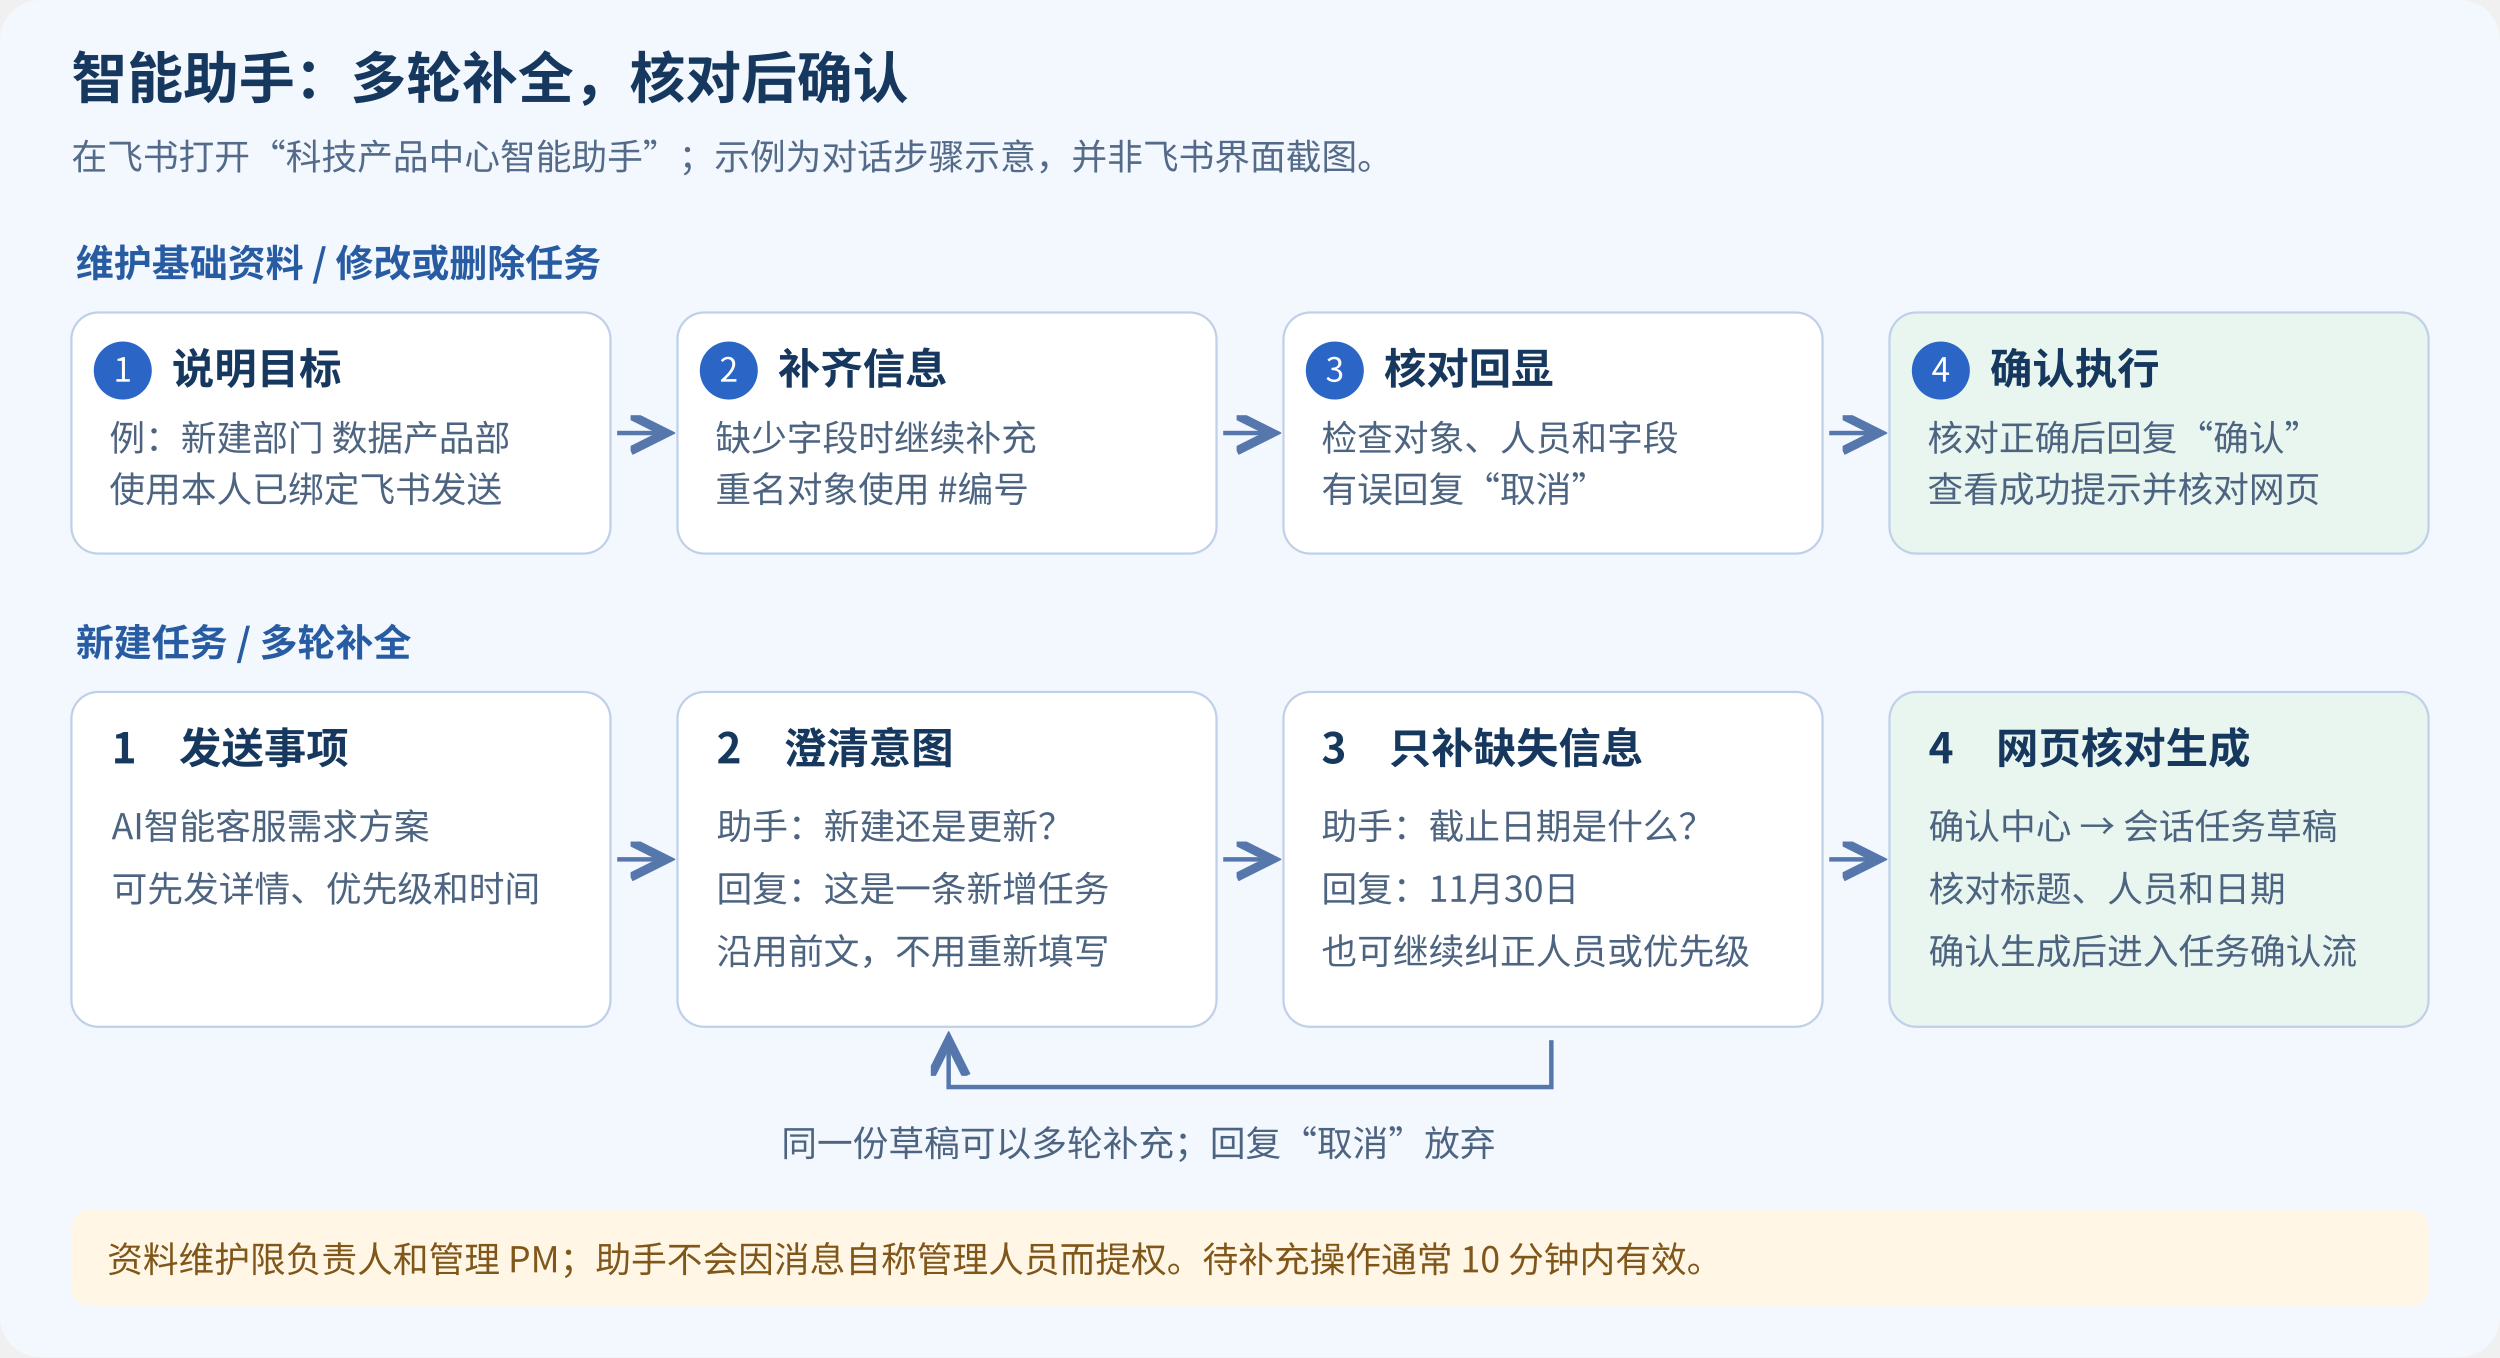
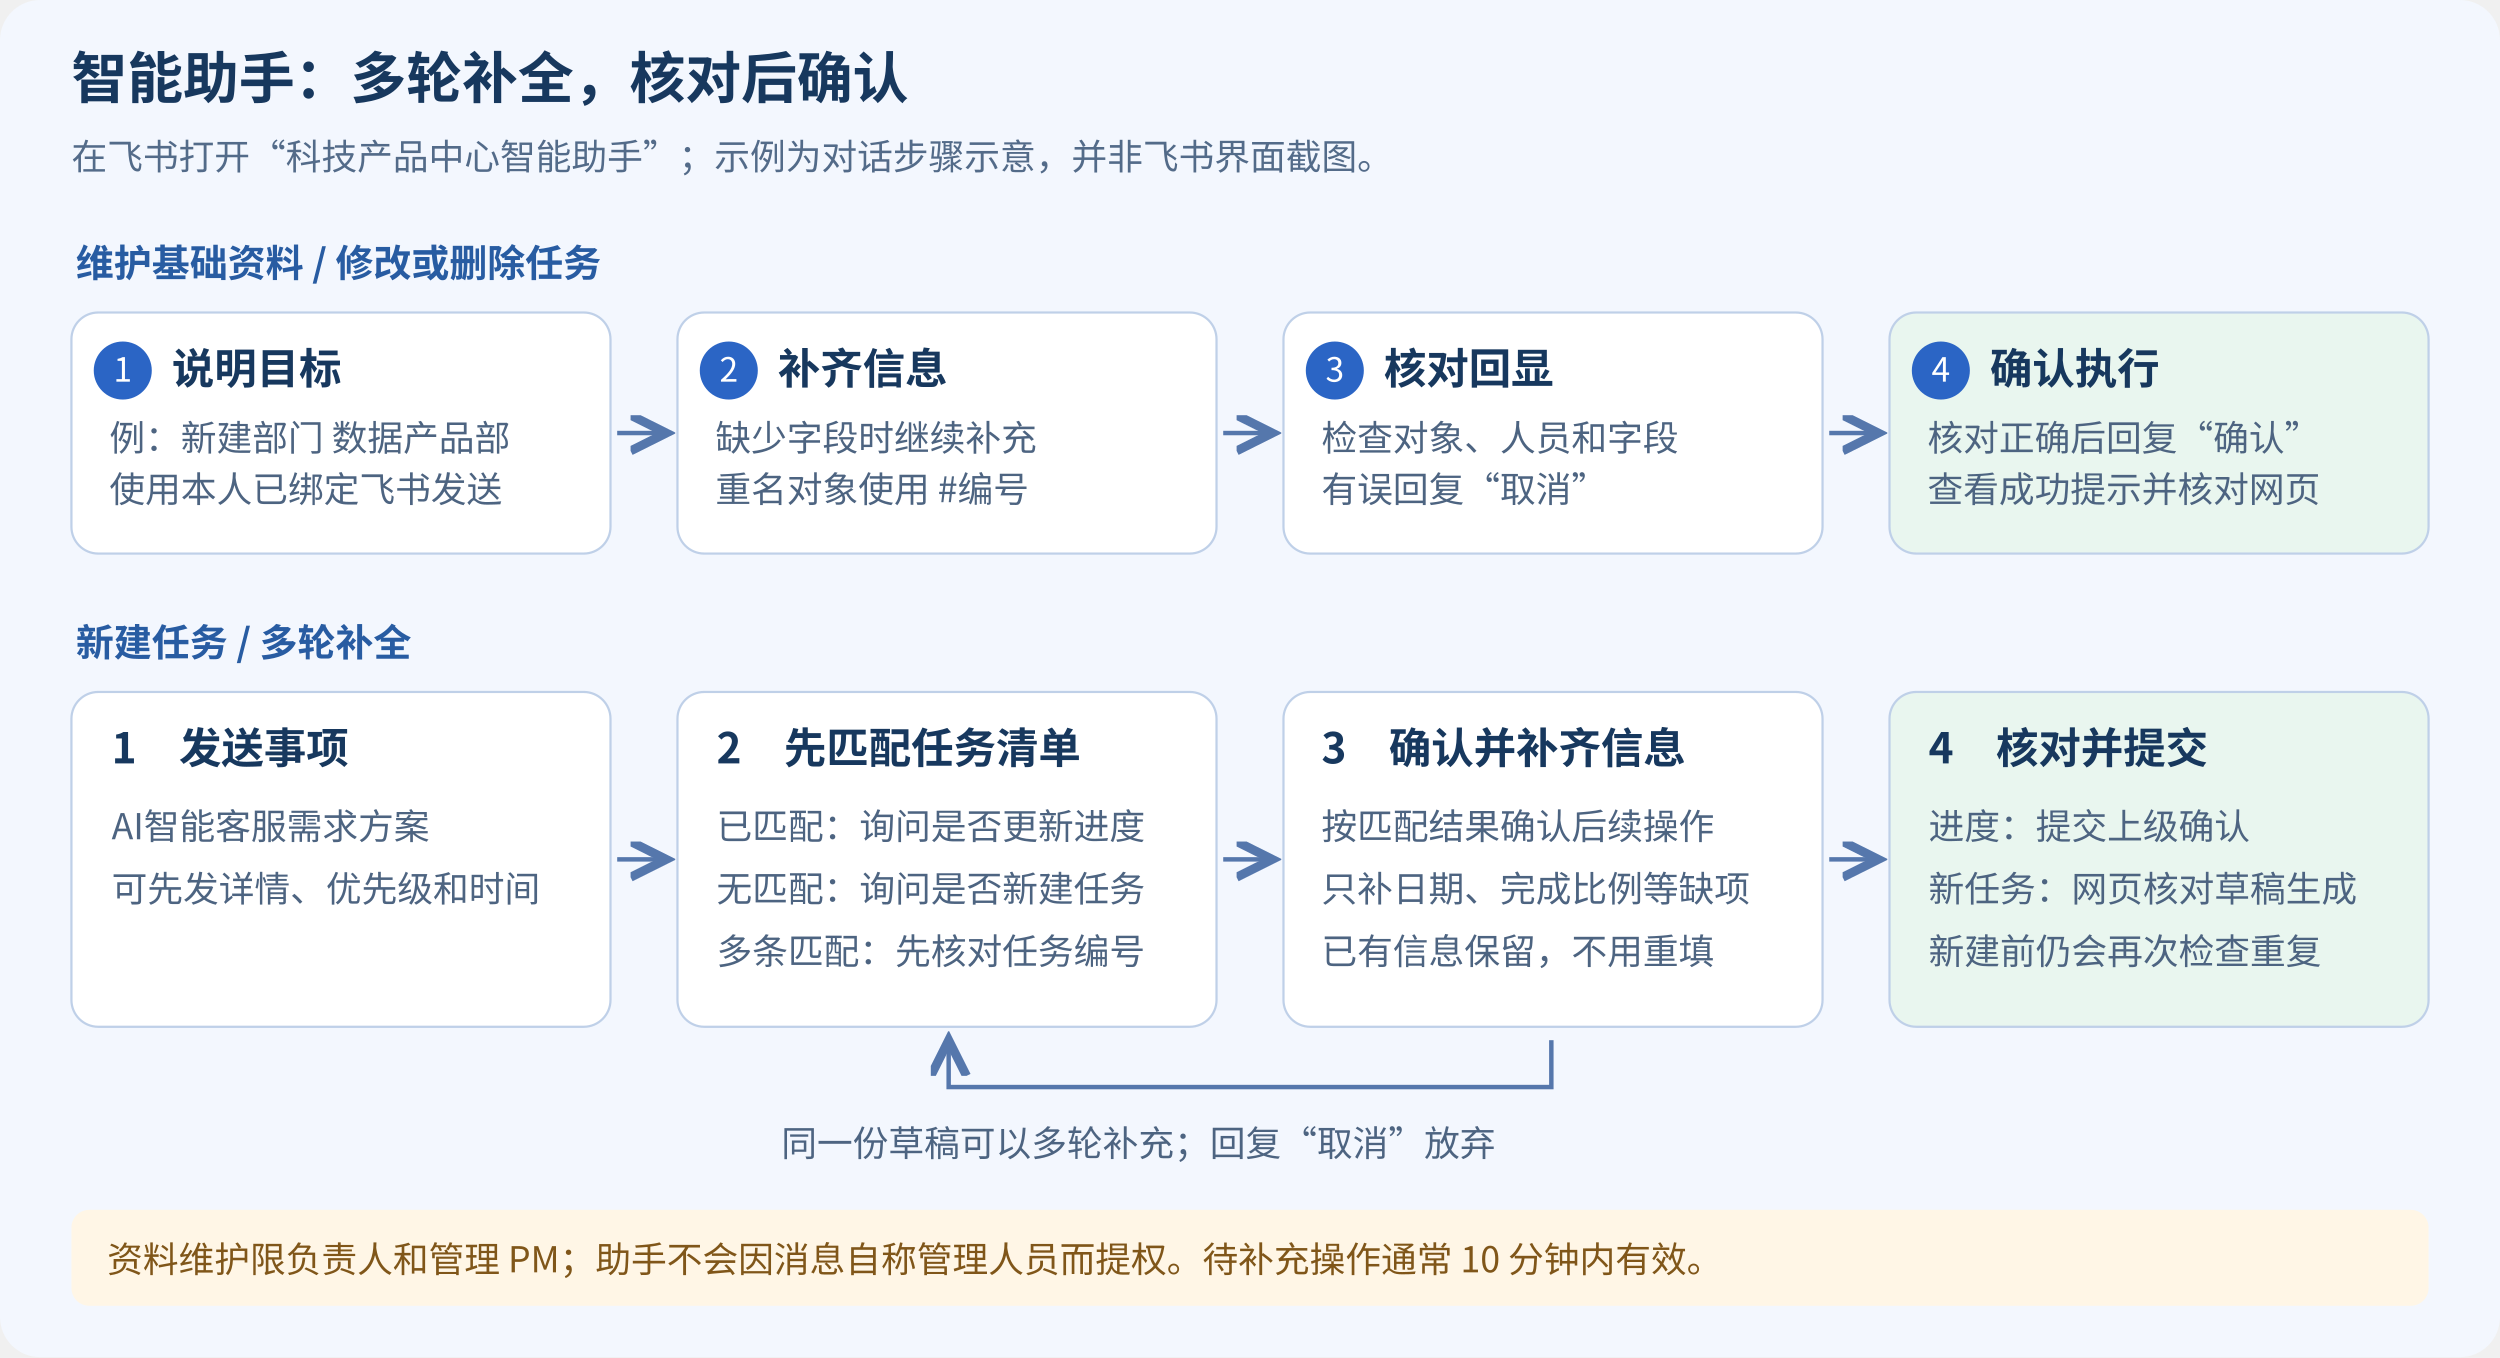
<svg xmlns="http://www.w3.org/2000/svg" width="1120" height="608" viewBox="0 0 1120 608" role="img" aria-labelledby="title desc">
  <defs>
    <marker id="arrow" markerWidth="10" markerHeight="10" refX="8" refY="4" orient="auto">
      <path d="M0 0L8 4L0 8" fill="none" stroke="#5577ac" stroke-width="2" />
    </marker>
  </defs>
  <rect width="1120" height="608" rx="18" fill="#f3f7fe" />
  <g font-family="Microsoft YaHei,Noto Sans CJK SC,sans-serif">
    <text x="32" y="44" font-size="25" font-weight="700" fill="#17385e">智能助手：多轮补全，核对后确认</text>
    <text x="32" y="76" font-size="16" fill="#536b89">在飞书打开“科技产品中心智能助手”；示例为对话步骤示意，并非飞书界面截图。</text>
    <text x="34" y="124" font-size="17" font-weight="700" fill="#285ca2">维护基础资料 / 修改或删除任务</text>
    <rect x="32.0" y="140" width="241.5" height="108" rx="12" fill="#fff" stroke="#bfd0e8" />
    <circle cx="55.0" cy="166" r="13" fill="#2b65c5" />
    <text x="55.0" y="171" text-anchor="middle" font-size="15" fill="#fff">1</text>
    <text x="77.0" y="172" font-size="19" font-weight="700" fill="#17385e">说明目标</text>
    <text x="49.0" y="202" font-size="16" fill="#4d6481">例：新建部门 数据产品部</text>
    <text x="49.0" y="225" font-size="16" fill="#4d6481">使用本人已绑定飞书发送</text>
    <path d="M276.5 194H298.5" stroke="#5577ac" stroke-width="2" marker-end="url(#arrow)" />
    <rect x="303.5" y="140" width="241.5" height="108" rx="12" fill="#fff" stroke="#bfd0e8" />
    <circle cx="326.5" cy="166" r="13" fill="#2b65c5" />
    <text x="326.5" y="171" text-anchor="middle" font-size="15" fill="#fff">2</text>
    <text x="348.5" y="172" font-size="19" font-weight="700" fill="#17385e">补齐信息</text>
    <text x="320.5" y="202" font-size="16" fill="#4d6481">缺少字段时继续补充</text>
    <text x="320.5" y="225" font-size="16" fill="#4d6481">重名对象使用 #编号</text>
    <path d="M548.0 194H570.0" stroke="#5577ac" stroke-width="2" marker-end="url(#arrow)" />
    <rect x="575.0" y="140" width="241.5" height="108" rx="12" fill="#fff" stroke="#bfd0e8" />
    <circle cx="598.0" cy="166" r="13" fill="#2b65c5" />
    <text x="598.0" y="171" text-anchor="middle" font-size="15" fill="#fff">3</text>
    <text x="620.0" y="172" font-size="19" font-weight="700" fill="#17385e">核对回显</text>
    <text x="592.0" y="202" font-size="16" fill="#4d6481">检查对象、人员和字段</text>
    <text x="592.0" y="225" font-size="16" fill="#4d6481">有误回复“取消”</text>
    <path d="M819.5 194H841.5" stroke="#5577ac" stroke-width="2" marker-end="url(#arrow)" />
    <rect x="846.5" y="140" width="241.5" height="108" rx="12" fill="#e9f6ef" stroke="#bfd0e8" />
    <circle cx="869.5" cy="166" r="13" fill="#2b65c5" />
    <text x="869.5" y="171" text-anchor="middle" font-size="15" fill="#fff">4</text>
    <text x="891.5" y="172" font-size="19" font-weight="700" fill="#17385e">确认执行</text>
    <text x="863.5" y="202" font-size="16" fill="#4d6481">核对正确后回复“确认”</text>
    <text x="863.5" y="225" font-size="16" fill="#4d6481">查看成功提示并核对网页</text>
    <text x="34" y="294" font-size="17" font-weight="700" fill="#285ca2">新建任务 / 多轮补全</text>
    <rect x="32" y="310" width="241.5" height="150" rx="12" fill="#fff" stroke="#bfd0e8" />
    <text x="50" y="342" font-size="19" font-weight="700" fill="#17385e">1　发送事项</text>
    <text x="50" y="376" font-size="16" fill="#4d6481">AI智能客服需求方案</text>
    <text x="50" y="404" font-size="16" fill="#4d6481">可先发详情、优先级和时间</text>
    <path d="M276.5 385H298.5" stroke="#5577ac" stroke-width="2" marker-end="url(#arrow)" />
    <rect x="303.5" y="310" width="241.5" height="150" rx="12" fill="#fff" stroke="#bfd0e8" />
-     <text x="321" y="342" font-size="19" font-weight="700" fill="#17385e">2　澄清意图</text>
-     <text x="321" y="376" font-size="16" fill="#4d6481">助手：新建还是更新？</text>
-     <text x="321" y="404" font-size="16" fill="#4d6481">回复：这是一条新增任务</text>
-     <text x="321" y="432" font-size="16" fill="#4d6481">沿用前文，不用重新填写</text>
+     <text x="321" y="342" font-size="19" font-weight="700" fill="#17385e">2　先匹配任务清单</text>
+     <text x="321" y="376" font-size="16" fill="#4d6481">已匹配：询问是否更新进度</text>
+     <text x="321" y="404" font-size="16" fill="#4d6481">无匹配：询问是否新建任务</text>
+     <text x="321" y="432" font-size="16" fill="#4d6481">多条匹配：先核对任务编号</text>
    <path d="M548 385H570" stroke="#5577ac" stroke-width="2" marker-end="url(#arrow)" />
    <rect x="575" y="310" width="241.5" height="150" rx="12" fill="#fff" stroke="#bfd0e8" />
-     <text x="592" y="342" font-size="19" font-weight="700" fill="#17385e">3　只补缺失信息</text>
-     <text x="592" y="376" font-size="16" fill="#4d6481">助手：截止日期是什么？</text>
-     <text x="592" y="404" font-size="16" fill="#4d6481">回复：11月30日</text>
-     <text x="592" y="432" font-size="16" fill="#4d6481">也可继续纠正人员或优先级</text>
+     <text x="592" y="342" font-size="19" font-weight="700" fill="#17385e">3　确认并补齐信息</text>
+     <text x="592" y="376" font-size="16" fill="#4d6481">按匹配结果确认后续操作</text>
+     <text x="592" y="404" font-size="16" fill="#4d6481">只补日期、完成比例等缺项</text>
+     <text x="592" y="432" font-size="16" fill="#4d6481">已有信息保留，不用重填</text>
    <path d="M819.5 385H841.5" stroke="#5577ac" stroke-width="2" marker-end="url(#arrow)" />
    <rect x="846.5" y="310" width="241.5" height="150" rx="12" fill="#e9f6ef" stroke="#bfd0e8" />
-     <text x="864" y="342" font-size="19" font-weight="700" fill="#17385e">4　网页核对生成</text>
-     <text x="864" y="376" font-size="16" fill="#4d6481">确认中心 → 会话任务草稿</text>
-     <text x="864" y="404" font-size="16" fill="#4d6481">核对标题、人员和日期</text>
-     <text x="864" y="432" font-size="16" fill="#4d6481">确认生成后进入任务确认流</text>
+     <text x="864" y="342" font-size="19" font-weight="700" fill="#17385e">4　核对并提交</text>
+     <text x="864" y="376" font-size="16" fill="#4d6481">进度：提交上级确认</text>
+     <text x="864" y="404" font-size="16" fill="#4d6481">新任务：网页核对草稿生成</text>
+     <text x="864" y="432" font-size="16" fill="#4d6481">新建前仍会再次检查重复</text>
    <path d="M695 466V487H425V466" fill="none" stroke="#5577ac" stroke-width="2" marker-end="url(#arrow)" />
    <text x="350" y="518" font-size="16" fill="#4d6481">同一份草稿可以多轮补充；回复“取消”放弃</text>
    <rect x="32" y="542" width="1056" height="43" rx="8" fill="#fff6e6" />
    <text x="48" y="570" font-size="16" fill="#805619">资料维护限负责人和管理 PM；助手不会因消息自称管理人员而提权。待补充操作通常 10 分钟内有效。</text>
  </g>
</svg>
